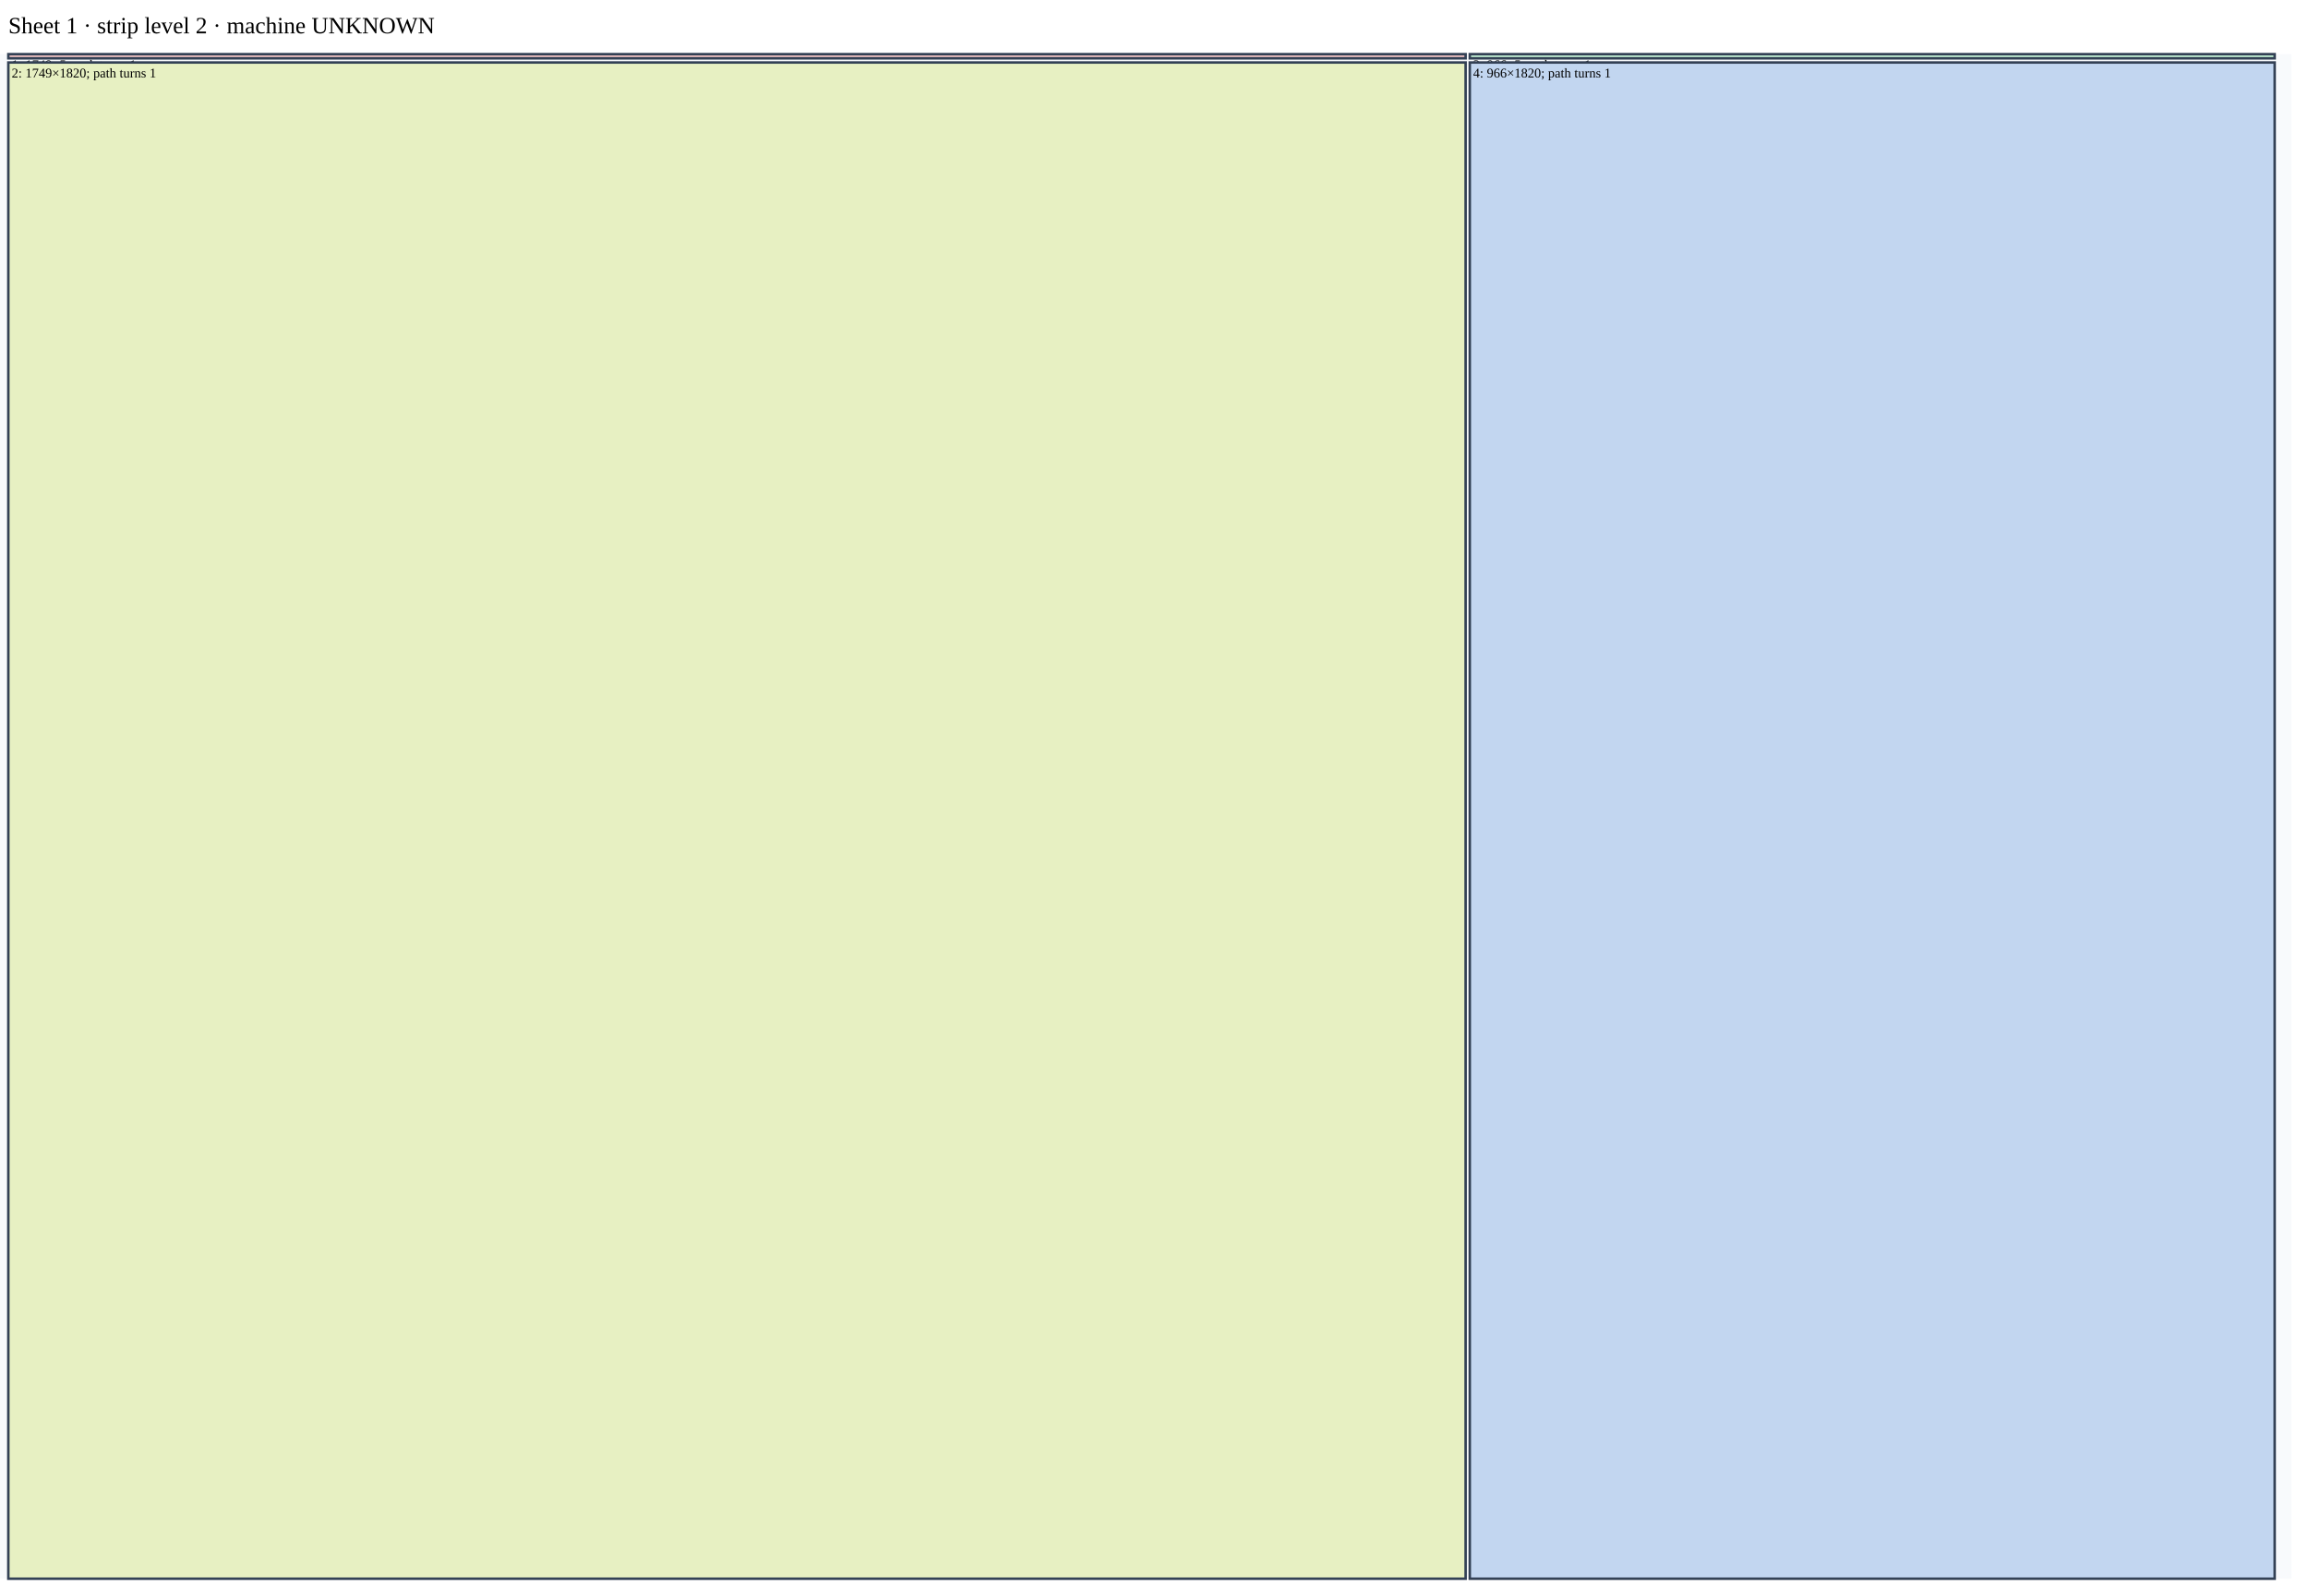
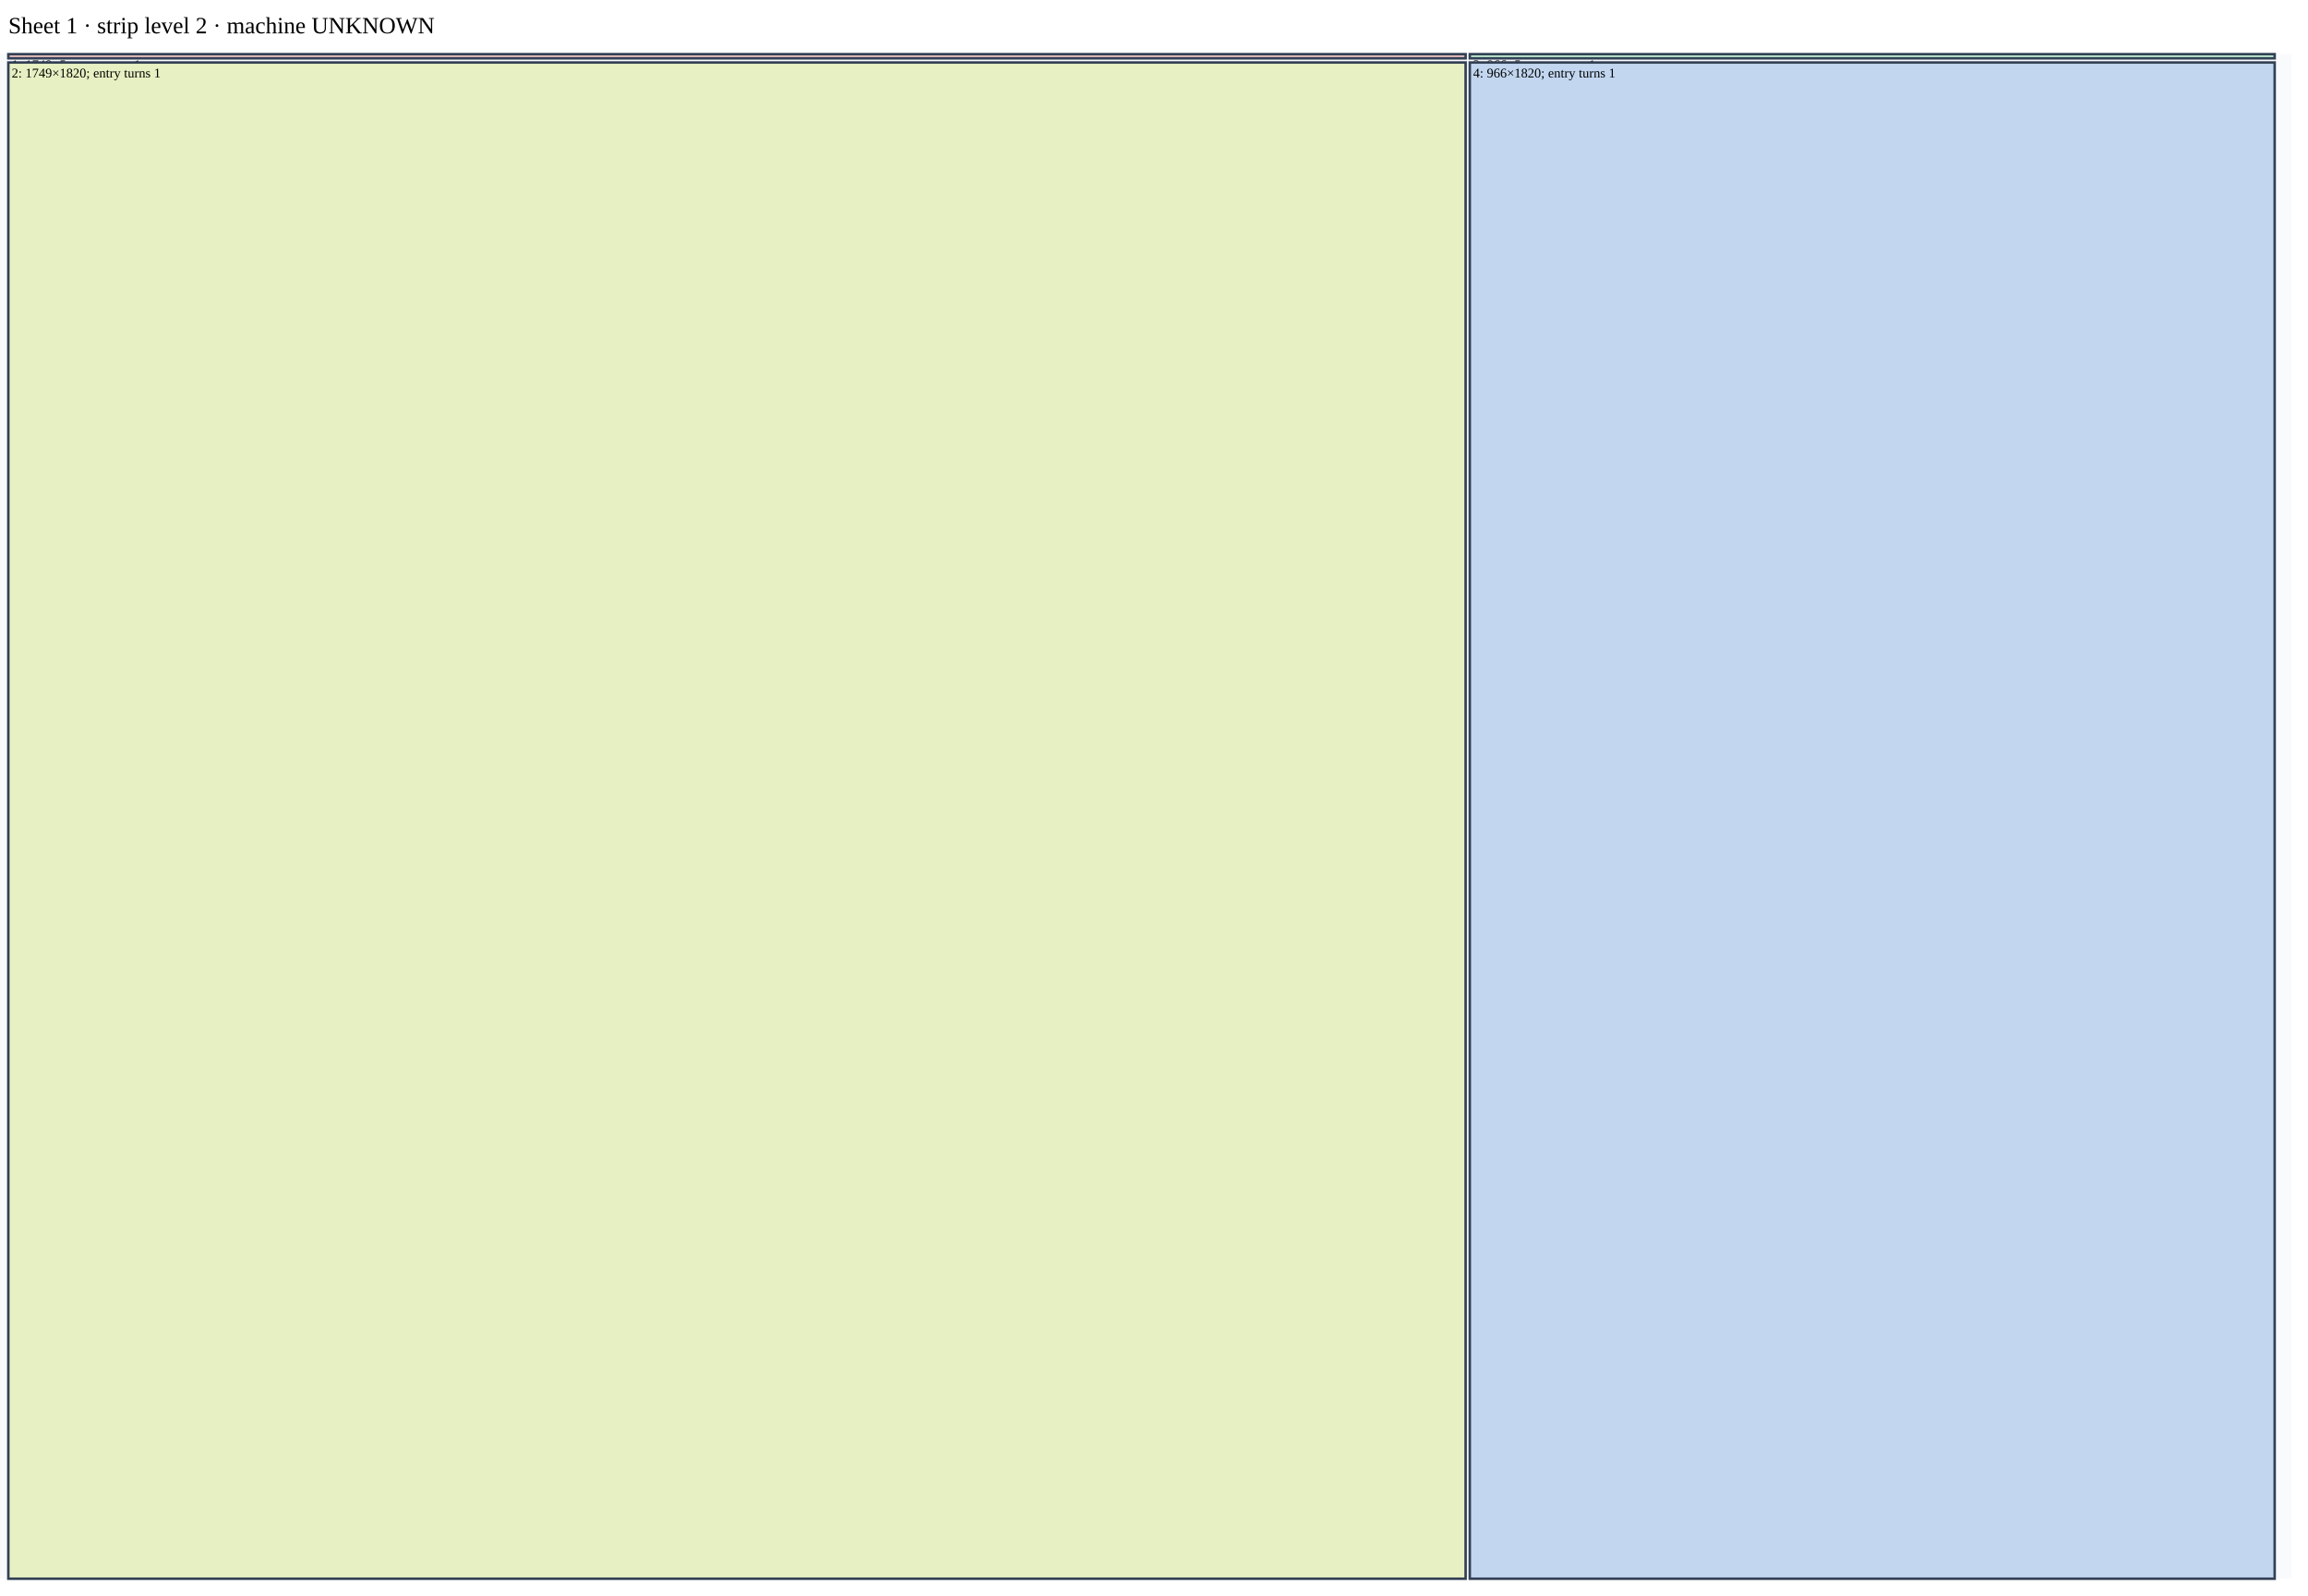
<svg xmlns="http://www.w3.org/2000/svg" viewBox="0 -65 2770 1915">
  <text x="10" y="-25" font-size="28">Sheet 1 · strip level 2 · machine UNKNOWN</text>
  <rect width="2750" height="1830" fill="#f8fafc" />
  <rect x="10" y="0" width="1749" height="5" fill="hsl(0 60% 85%)" stroke="#334155" stroke-width="3" />
-   <text x="14" y="18" font-size="16">1: 1749×5; path turns 1</text>
+   <text x="14" y="18" font-size="16">1: 1749×5; entry turns 1</text>
  <rect x="10" y="10" width="1749" height="1820" fill="hsl(71 60% 85%)" stroke="#334155" stroke-width="3" />
-   <text x="14" y="28" font-size="16">2: 1749×1820; path turns 1</text>
+   <text x="14" y="28" font-size="16">2: 1749×1820; entry turns 1</text>
  <rect x="1764" y="0" width="966" height="5" fill="hsl(142 60% 85%)" stroke="#334155" stroke-width="3" />
-   <text x="1768" y="18" font-size="16">3: 966×5; path turns 1</text>
+   <text x="1768" y="18" font-size="16">3: 966×5; entry turns 1</text>
  <rect x="1764" y="10" width="966" height="1820" fill="hsl(213 60% 85%)" stroke="#334155" stroke-width="3" />
-   <text x="1768" y="28" font-size="16">4: 966×1820; path turns 1</text>
+   <text x="1768" y="28" font-size="16">4: 966×1820; entry turns 1</text>
</svg>
